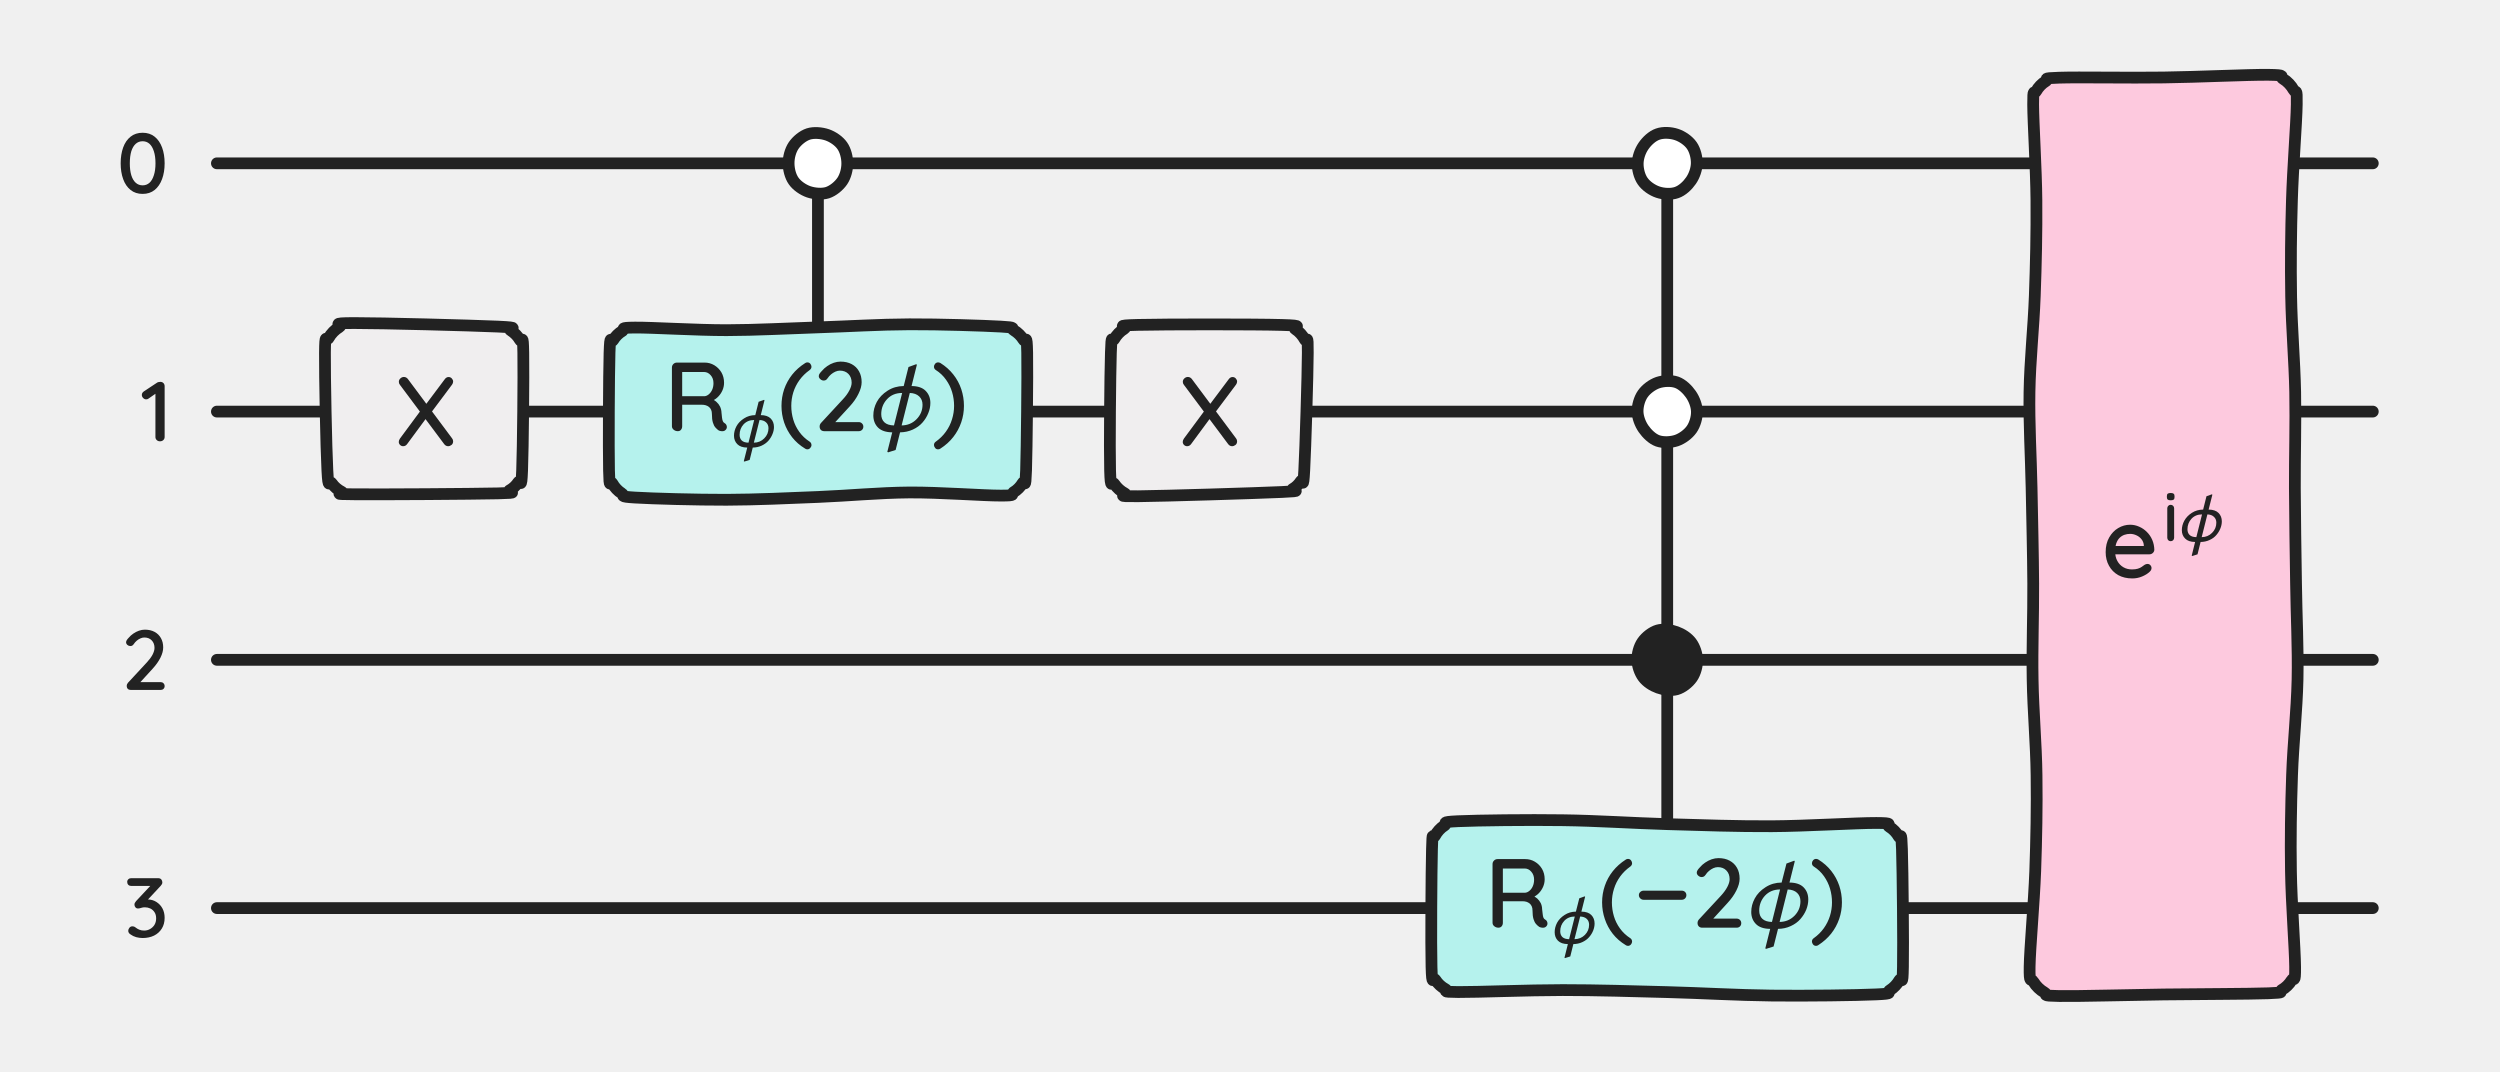
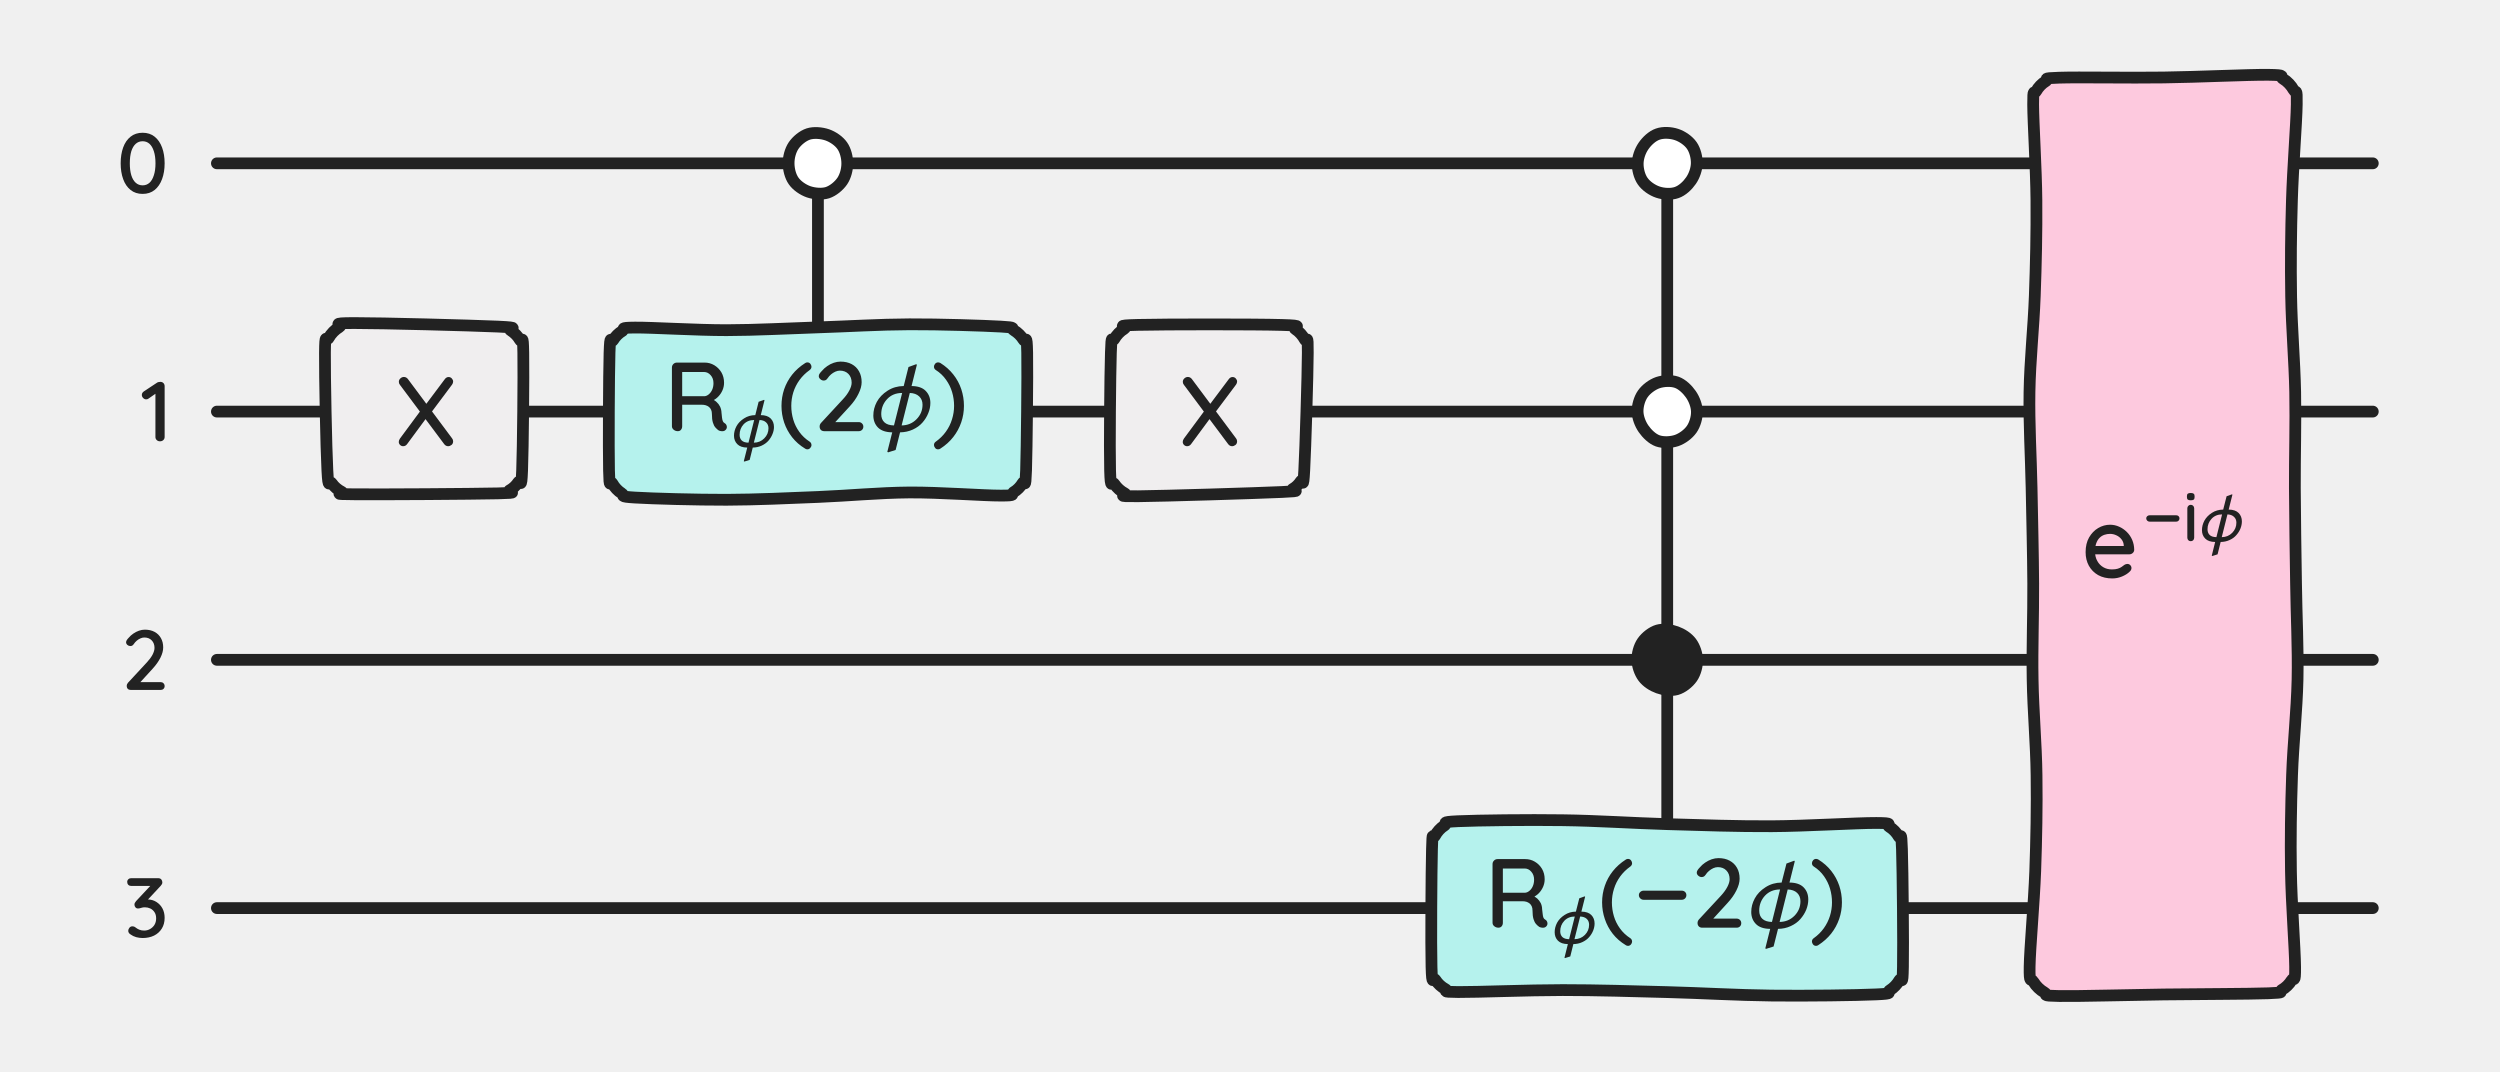
<svg xmlns="http://www.w3.org/2000/svg" viewBox="-33.2 -25 382.67 164" width="382.67" height="164">
  <g stroke-linecap="round" stroke-linejoin="round">
    <path d="M0,0C2.29,0 9.17,0 13.75,0C18.33,0 22.92,0 27.5,0C32.08,0 36.67,0 41.25,0C45.83,0 50.42,0 55,0C59.58,0 64.17,0 68.75,0C73.33,0 77.92,0 82.5,0C87.08,0 91.67,0 96.25,0C100.83,0 105.42,0 110,0C114.58,0 119.17,0 123.75,0C128.33,0 132.92,0 137.5,0C142.08,0 146.67,0 151.25,0C155.83,0 160.42,0 165,0C169.58,0 174.17,0 178.75,0C183.33,0 187.92,0 192.5,0C197.08,0 201.67,0 206.25,0C210.83,0 215.42,0 220,0C224.58,0 229.17,0 233.75,0C238.33,0 242.92,0 247.5,0C252.08,0 256.67,0 261.25,0C265.83,0 270.42,0 275,0C279.58,0 284.17,0 288.75,0C293.33,0 297.92,0 302.5,0C307.08,0 311.67,0 316.25,0C320.83,0 327.71,0 330,0" fill="none" stroke="#222222" stroke-width="1.8" />
    <path d="M0,38C2.29,38 9.17,38 13.75,38C18.33,38 22.92,38 27.5,38C32.08,38 36.67,38 41.25,38C45.83,38 50.42,38 55,38C59.58,38 64.17,38 68.75,38C73.33,38 77.92,38 82.5,38C87.08,38 91.67,38 96.25,38C100.83,38 105.42,38 110,38C114.58,38 119.17,38 123.75,38C128.33,38 132.92,38 137.5,38C142.08,38 146.67,38 151.25,38C155.83,38 160.42,38 165,38C169.58,38 174.17,38 178.75,38C183.33,38 187.92,38 192.5,38C197.08,38 201.67,38 206.25,38C210.83,38 215.42,38 220,38C224.58,38 229.17,38 233.75,38C238.33,38 242.92,38 247.5,38C252.08,38 256.67,38 261.25,38C265.83,38 270.42,38 275,38C279.58,38 284.17,38 288.75,38C293.33,38 297.92,38 302.5,38C307.08,38 311.67,38 316.25,38C320.83,38 327.71,38 330,38" fill="none" stroke="#222222" stroke-width="1.8" />
    <path d="M0,76C2.29,76 9.17,76 13.75,76C18.33,76 22.92,76 27.5,76C32.08,76 36.67,76 41.25,76C45.83,76 50.42,76 55,76C59.58,76 64.17,76 68.75,76C73.33,76 77.92,76 82.5,76C87.08,76 91.67,76 96.25,76C100.83,76 105.42,76 110,76C114.58,76 119.17,76 123.75,76C128.33,76 132.92,76 137.5,76C142.08,76 146.67,76 151.25,76C155.83,76 160.42,76 165,76C169.58,76 174.17,76 178.75,76C183.33,76 187.92,76 192.5,76C197.08,76 201.67,76 206.25,76C210.83,76 215.42,76 220,76C224.58,76 229.17,76 233.75,76C238.33,76 242.92,76 247.5,76C252.08,76 256.67,76 261.25,76C265.83,76 270.42,76 275,76C279.58,76 284.17,76 288.75,76C293.33,76 297.92,76 302.5,76C307.08,76 311.67,76 316.25,76C320.83,76 327.71,76 330,76" fill="none" stroke="#222222" stroke-width="1.8" />
    <path d="M0,114C2.29,114 9.17,114 13.75,114C18.33,114 22.92,114 27.5,114C32.08,114 36.67,114 41.25,114C45.83,114 50.42,114 55,114C59.58,114 64.17,114 68.75,114C73.33,114 77.92,114 82.5,114C87.08,114 91.67,114 96.25,114C100.83,114 105.42,114 110,114C114.58,114 119.17,114 123.75,114C128.33,114 132.92,114 137.5,114C142.08,114 146.67,114 151.25,114C155.83,114 160.42,114 165,114C169.58,114 174.17,114 178.75,114C183.33,114 187.92,114 192.5,114C197.08,114 201.67,114 206.25,114C210.83,114 215.42,114 220,114C224.58,114 229.17,114 233.75,114C238.33,114 242.92,114 247.5,114C252.08,114 256.67,114 261.25,114C265.83,114 270.42,114 275,114C279.58,114 284.17,114 288.75,114C293.33,114 297.92,114 302.5,114C307.08,114 311.67,114 316.25,114C320.83,114 327.71,114 330,114" fill="none" stroke="#222222" stroke-width="1.8" />
    <path d="M92,0C92,2.11 92,8.44 92,12.67C92,16.89 92,21.11 92,25.33C92,29.56 92,35.89 92,38" fill="none" stroke="#222222" stroke-width="1.8" />
    <path d="M222,0C222,2.11 222,8.44 222,12.67C222,16.89 222,21.11 222,25.33C222,29.56 222,33.78 222,38C222,42.22 222,46.44 222,50.67C222,54.89 222,59.11 222,63.33C222,67.56 222,71.78 222,76C222,80.22 222,84.44 222,88.67C222,92.89 222,97.11 222,101.33C222,105.56 222,111.89 222,114" fill="none" stroke="#222222" stroke-width="1.8" />
    <path d="M44.98,25.58C45.54,25.92 46.07,26.47 46.39,27.04C46.71,27.61 46.84,25.67 46.9,29C46.96,32.33 46.85,43.7 46.72,47C46.59,50.3 46.46,48.3 46.13,48.81C45.81,49.32 45.3,49.79 44.77,50.07C44.25,50.36 46.96,50.42 43,50.52C39.04,50.61 24.98,50.7 21,50.66C17.02,50.63 19.67,50.57 19.1,50.28C18.54,50 17.95,49.52 17.59,48.97C17.22,48.42 17.08,50.33 16.91,47C16.73,43.67 16.51,32.38 16.54,29C16.57,25.62 16.73,27.4 17.1,26.75C17.46,26.09 18.08,25.45 18.73,25.07C19.38,24.68 16.95,24.46 21,24.45C25.05,24.44 39,24.81 43,24.99C47,25.18 44.41,25.24 44.98,25.58Z" fill="#F0EEEF" stroke="#222222" stroke-width="1.8" />
    <path d="M121.99,25.55C122.57,25.89 123.12,26.43 123.46,27C123.8,27.58 123.96,25.67 124.03,29C124.09,32.33 123.97,43.68 123.86,47C123.74,50.32 123.66,48.37 123.34,48.93C123.02,49.49 122.49,50.03 121.93,50.35C121.38,50.67 122.66,50.86 120,50.86C117.34,50.87 110.67,50.35 106,50.38C101.33,50.42 96.67,50.88 92,51.07C87.33,51.26 82.67,51.48 78,51.5C73.33,51.51 66.67,51.32 64,51.16C61.33,51 62.55,50.88 61.97,50.52C61.39,50.16 60.86,49.59 60.54,49C60.21,48.41 60.09,50.33 60.02,47C59.95,43.67 60,32.32 60.1,29C60.21,25.68 60.32,27.62 60.65,27.07C60.98,26.51 61.51,25.98 62.07,25.66C62.63,25.34 61.35,25.16 64,25.14C66.65,25.12 73.33,25.54 78,25.54C82.67,25.53 87.33,25.26 92,25.11C96.67,24.96 101.33,24.66 106,24.64C110.67,24.62 117.33,24.84 120,24.99C122.67,25.14 121.41,25.22 121.99,25.55Z" fill="#B5F2ED" stroke="#222222" stroke-width="1.8" />
    <path d="M165.08,25.39C165.67,25.76 166.2,26.37 166.52,26.97C166.84,27.57 167,25.66 166.98,29C166.97,32.34 166.62,43.72 166.44,47C166.26,50.28 166.2,48.2 165.9,48.67C165.6,49.15 165.14,49.59 164.65,49.86C164.17,50.13 166.94,50.13 163,50.31C159.06,50.49 145.01,50.92 141,50.96C136.99,50.99 139.57,50.83 138.97,50.52C138.37,50.21 137.76,49.67 137.38,49.09C137.01,48.5 136.81,50.35 136.72,47C136.63,43.65 136.73,32.35 136.84,29C136.94,25.65 137.02,27.51 137.36,26.9C137.7,26.29 138.27,25.69 138.88,25.33C139.49,24.96 136.98,24.83 141,24.73C145.02,24.63 158.99,24.62 163,24.74C167.01,24.85 164.5,25.02 165.08,25.39Z" fill="#F0EEEF" stroke="#222222" stroke-width="1.8" />
    <path d="M255.99,101.55C256.56,101.89 257.1,102.45 257.42,103.03C257.74,103.6 257.82,101.67 257.93,105C258.04,108.33 258.15,119.66 258.08,123C258.02,126.34 257.88,124.45 257.54,125.04C257.2,125.64 256.66,126.22 256.07,126.58C255.48,126.94 257.01,127.08 254,127.21C250.99,127.35 243.33,127.45 238,127.39C232.67,127.33 227.33,127 222,126.86C216.67,126.72 211.33,126.55 206,126.55C200.67,126.55 192.99,126.87 190,126.85C187.01,126.82 188.62,126.7 188.04,126.4C187.46,126.09 186.88,125.57 186.53,125C186.18,124.44 186.01,126.33 185.92,123C185.83,119.67 185.9,108.34 185.99,105C186.07,101.66 186.12,103.55 186.44,102.95C186.76,102.34 187.3,101.73 187.9,101.36C188.49,100.98 186.98,100.84 190,100.7C193.02,100.57 200.67,100.47 206,100.55C211.33,100.62 216.67,100.99 222,101.15C227.33,101.3 232.67,101.5 238,101.47C243.33,101.44 251,100.96 254,100.97C257,100.98 255.42,101.2 255.99,101.55Z" fill="#B5F2ED" stroke="#222222" stroke-width="1.8" />
    <path d="M316.27,-12.93C316.92,-12.55 317.53,-11.89 317.88,-11.24C318.23,-10.58 318.41,-11.82 318.36,-9C318.32,-6.18 317.76,0.78 317.62,5.67C317.47,10.56 317.42,15.44 317.5,20.33C317.58,25.22 318.02,30.11 318.12,35C318.21,39.89 318.05,44.78 318.07,49.67C318.09,54.56 318.18,59.44 318.25,64.33C318.31,69.22 318.58,74.11 318.48,79C318.37,83.89 317.81,88.78 317.64,93.67C317.47,98.56 317.39,103.44 317.47,108.33C317.54,113.22 318.09,120.21 318.11,123C318.13,125.79 317.91,124.47 317.57,125.06C317.22,125.65 316.64,126.21 316.04,126.54C315.45,126.87 317.01,126.92 314,127.04C310.99,127.15 303.33,127.15 298,127.22C292.67,127.29 285.04,127.51 282,127.46C278.96,127.41 280.4,127.28 279.74,126.92C279.08,126.55 278.44,125.93 278.06,125.28C277.68,124.62 277.43,125.82 277.47,123C277.51,120.18 278.15,113.22 278.33,108.33C278.5,103.44 278.6,98.56 278.53,93.67C278.47,88.78 278.01,83.89 277.93,79C277.84,74.11 278.05,69.22 278.02,64.33C277.99,59.44 277.86,54.56 277.77,49.67C277.67,44.78 277.37,39.89 277.45,35C277.53,30.11 278.08,25.22 278.26,20.33C278.44,15.44 278.55,10.56 278.51,5.67C278.47,0.78 278.02,-6.22 278.01,-9C278,-11.78 278.15,-10.44 278.47,-11.04C278.79,-11.63 279.35,-12.22 279.94,-12.57C280.53,-12.91 278.99,-13.02 282,-13.11C285.01,-13.21 292.67,-13.06 298,-13.14C303.33,-13.21 310.95,-13.58 314,-13.55C317.05,-13.51 315.62,-13.32 316.27,-12.93Z" fill="#FDC9DE" stroke="#222222" stroke-width="1.8" />
    <path d="M95.73,2.71C95.22,3.46 94.32,4.21 93.46,4.49C92.6,4.76 91.45,4.65 90.58,4.36C89.72,4.06 88.79,3.43 88.28,2.7C87.77,1.98 87.51,0.9 87.51,0C87.5,-0.9 87.77,-1.96 88.27,-2.71C88.78,-3.46 89.68,-4.21 90.54,-4.49C91.4,-4.76 92.55,-4.65 93.42,-4.36C94.28,-4.06 95.21,-3.43 95.72,-2.7C96.23,-1.98 96.49,-0.9 96.49,0C96.5,0.9 96.23,1.96 95.73,2.71Z" fill="#FFFFFF" stroke="#222222" stroke-width="1.8" />
    <path d="M225.64,2.64C225.13,3.39 224.3,4.18 223.45,4.47C222.61,4.77 221.44,4.7 220.57,4.41C219.7,4.12 218.75,3.47 218.24,2.73C217.73,2 217.46,0.9 217.48,0C217.5,-0.9 217.85,-1.9 218.36,-2.64C218.87,-3.39 219.7,-4.18 220.55,-4.47C221.39,-4.77 222.56,-4.7 223.43,-4.41C224.3,-4.12 225.25,-3.47 225.76,-2.73C226.27,-2 226.54,-0.9 226.52,0C226.5,0.9 226.15,1.9 225.64,2.64Z" fill="#FFFFFF" stroke="#222222" stroke-width="1.8" />
    <path d="M225.74,40.71C225.22,41.45 224.3,42.13 223.44,42.43C222.57,42.72 221.39,42.78 220.54,42.48C219.7,42.18 218.89,41.38 218.37,40.63C217.86,39.89 217.48,38.89 217.46,38C217.44,37.11 217.75,36.02 218.26,35.29C218.78,34.55 219.7,33.87 220.56,33.57C221.43,33.28 222.61,33.22 223.46,33.52C224.3,33.82 225.11,34.62 225.63,35.37C226.14,36.11 226.52,37.11 226.54,38C226.56,38.89 226.25,39.98 225.74,40.71Z" fill="#FFFFFF" stroke="#222222" stroke-width="1.8" />
    <path d="M225.79,78.75C225.27,79.5 224.32,80.25 223.46,80.5C222.6,80.75 221.47,80.57 220.61,80.26C219.76,79.96 218.86,79.38 218.33,78.67C217.8,77.96 217.45,76.9 217.43,76C217.41,75.1 217.69,74 218.21,73.25C218.73,72.5 219.68,71.75 220.54,71.5C221.4,71.25 222.53,71.43 223.39,71.74C224.24,72.04 225.14,72.62 225.67,73.33C226.2,74.04 226.55,75.1 226.57,76C226.59,76.9 226.31,78 225.79,78.75Z" fill="#222222" stroke="#222222" stroke-width="1.8" />
    <path d="M-11.37,4.68Q-12.46,4.68 -13.21,4.08Q-13.97,3.47 -14.35,2.41Q-14.73,1.35 -14.73,0Q-14.73,-1.36 -14.35,-2.42Q-13.97,-3.48 -13.21,-4.08Q-12.46,-4.68 -11.37,-4.68Q-10.28,-4.68 -9.53,-4.08Q-8.78,-3.48 -8.39,-2.42Q-8,-1.36 -8,0Q-8,1.35 -8.39,2.41Q-8.78,3.47 -9.53,4.08Q-10.28,4.68 -11.37,4.68ZM-11.37,3.37Q-10.76,3.37 -10.32,2.98Q-9.89,2.59 -9.65,1.83Q-9.4,1.08 -9.4,0Q-9.4,-1.09 -9.65,-1.85Q-9.89,-2.6 -10.32,-2.99Q-10.76,-3.38 -11.37,-3.38Q-11.98,-3.38 -12.42,-2.99Q-12.86,-2.6 -13.1,-1.85Q-13.33,-1.09 -13.33,0Q-13.33,1.08 -13.1,1.83Q-12.86,2.59 -12.42,2.98Q-11.98,3.37 -11.37,3.37Z" fill="#222222" stroke="none" />
    <path d="M-8.71,42.55Q-9.02,42.55 -9.21,42.36Q-9.41,42.17 -9.41,41.89L-9.41,34.92L-9.23,35.15L-10.45,36Q-10.6,36.13 -10.82,36.13Q-11.08,36.13 -11.28,35.93Q-11.49,35.72 -11.49,35.45Q-11.49,35.11 -11.15,34.89L-9.17,33.58Q-9.05,33.5 -8.92,33.48Q-8.78,33.45 -8.66,33.45Q-8.37,33.45 -8.18,33.64Q-8,33.83 -8,34.11L-8,41.89Q-8,42.17 -8.2,42.36Q-8.4,42.55 -8.71,42.55Z" fill="#222222" stroke="none" />
    <path d="M-8.61,79.41Q-8.35,79.41 -8.18,79.58Q-8,79.76 -8,80.02Q-8,80.28 -8.18,80.45Q-8.35,80.61 -8.61,80.61L-13.17,80.61Q-13.46,80.61 -13.63,80.45Q-13.8,80.28 -13.8,79.99Q-13.8,79.73 -13.62,79.52L-10.72,76.39Q-10.16,75.79 -9.85,75.21Q-9.55,74.62 -9.55,74.18Q-9.55,73.46 -9.98,73.02Q-10.4,72.58 -11.11,72.58Q-11.41,72.58 -11.71,72.72Q-12.02,72.85 -12.28,73.08Q-12.55,73.31 -12.74,73.61Q-12.87,73.79 -13,73.84Q-13.13,73.89 -13.25,73.89Q-13.5,73.89 -13.7,73.72Q-13.9,73.54 -13.9,73.31Q-13.9,73.13 -13.78,72.96Q-13.67,72.79 -13.49,72.61Q-13.2,72.26 -12.79,71.98Q-12.38,71.7 -11.93,71.54Q-11.47,71.38 -11.03,71.38Q-10.17,71.38 -9.54,71.72Q-8.91,72.06 -8.57,72.67Q-8.22,73.28 -8.22,74.11Q-8.22,74.82 -8.64,75.67Q-9.07,76.52 -9.82,77.34L-11.83,79.54L-11.98,79.41L-8.61,79.41Z" fill="#222222" stroke="none" />
    <path d="M-12.94,116.79Q-12.84,116.79 -12.72,116.82Q-12.6,116.85 -12.46,116.96Q-12.22,117.16 -11.89,117.3Q-11.56,117.44 -11.13,117.44Q-10.65,117.44 -10.24,117.21Q-9.82,116.98 -9.56,116.57Q-9.3,116.15 -9.3,115.58Q-9.3,115 -9.55,114.63Q-9.8,114.25 -10.19,114.06Q-10.58,113.88 -11,113.88Q-11.25,113.88 -11.42,113.92Q-11.59,113.97 -11.75,114.01Q-11.9,114.06 -12.08,114.06Q-12.33,114.06 -12.47,113.88Q-12.62,113.71 -12.62,113.46Q-12.62,113.31 -12.55,113.19Q-12.48,113.07 -12.37,112.93L-9.96,110.35L-9.68,110.61L-13.12,110.61Q-13.38,110.61 -13.56,110.44Q-13.73,110.26 -13.73,110Q-13.73,109.75 -13.56,109.59Q-13.38,109.42 -13.12,109.42L-9.02,109.42Q-8.68,109.42 -8.51,109.61Q-8.35,109.81 -8.35,110.07Q-8.35,110.21 -8.42,110.34Q-8.5,110.47 -8.6,110.59L-11.02,113.19L-11.34,112.84Q-11.24,112.79 -10.99,112.73Q-10.74,112.68 -10.59,112.68Q-9.85,112.68 -9.26,113.06Q-8.66,113.44 -8.33,114.06Q-8,114.69 -8,115.49Q-8,116.44 -8.43,117.13Q-8.86,117.83 -9.62,118.21Q-10.38,118.58 -11.37,118.58Q-11.86,118.58 -12.35,118.45Q-12.84,118.31 -13.19,118.05Q-13.41,117.92 -13.49,117.77Q-13.57,117.62 -13.57,117.48Q-13.57,117.23 -13.39,117.01Q-13.21,116.79 -12.94,116.79Z" fill="#222222" stroke="none" />
    <path d="M35.46,32.71Q35.76,32.71 35.96,32.93Q36.16,33.15 36.16,33.4Q36.16,33.64 36,33.87L32.85,38.08L31.99,36.9L34.86,33.07Q35.11,32.71 35.46,32.71ZM28.62,32.7Q28.98,32.7 29.23,33.01L36,42.1Q36.16,42.3 36.16,42.55Q36.16,42.91 35.91,43.11Q35.65,43.3 35.4,43.3Q35.04,43.3 34.8,42.99L28.02,33.91Q27.85,33.7 27.85,33.46Q27.85,33.13 28.09,32.92Q28.33,32.7 28.62,32.7ZM28.51,43.3Q28.23,43.3 28.03,43.1Q27.84,42.9 27.84,42.64Q27.84,42.39 28.02,42.13L31.2,37.83L32.02,39.04L29.13,42.96Q28.89,43.3 28.51,43.3Z" fill="#222222" stroke="none" />
    <path d="M70.55,41Q70.19,41 69.92,40.78Q69.65,40.56 69.65,40.24L69.65,31.27Q69.65,30.94 69.87,30.72Q70.1,30.5 70.42,30.5L74.65,30.5Q75.45,30.5 76.13,30.9Q76.8,31.3 77.22,31.99Q77.63,32.69 77.63,33.59Q77.63,34.19 77.39,34.74Q77.15,35.29 76.74,35.71Q76.34,36.13 75.83,36.34L75.67,36.05Q76.13,36.21 76.47,36.52Q76.82,36.83 77.02,37.24Q77.22,37.66 77.24,38.18Q77.29,38.65 77.32,38.95Q77.36,39.26 77.44,39.46Q77.51,39.65 77.7,39.76Q77.97,39.91 78.04,40.21Q78.11,40.51 77.92,40.75Q77.78,40.93 77.58,40.98Q77.37,41.03 77.16,40.99Q76.95,40.96 76.8,40.88Q76.57,40.73 76.32,40.45Q76.07,40.18 75.92,39.68Q75.77,39.19 75.77,38.38Q75.77,38 75.65,37.73Q75.53,37.46 75.32,37.29Q75.11,37.12 74.82,37.03Q74.54,36.95 74.2,36.95L71.02,36.95L71.22,36.65L71.22,40.24Q71.22,40.56 71.04,40.78Q70.87,41 70.55,41ZM71.03,35.65L74.62,35.65Q74.96,35.63 75.28,35.37Q75.6,35.11 75.81,34.66Q76.01,34.21 76.01,33.64Q76.01,32.91 75.58,32.43Q75.15,31.94 74.57,31.94L71.06,31.94L71.22,31.55L71.22,35.96L71.03,35.65ZM83.82,36.27L83.25,38.54Q84.27,38.55 84.77,39.06Q85.27,39.57 85.27,40.36Q85.27,40.9 85.04,41.45Q84.82,42 84.42,42.46Q84.01,42.92 83.39,43.21Q82.77,43.5 82.02,43.51L81.55,45.4L80.74,45.65L80.65,45.6L81.18,43.51Q80.16,43.5 79.66,42.99Q79.15,42.48 79.15,41.69Q79.15,40.95 79.53,40.24Q79.91,39.54 80.68,39.05Q81.44,38.55 82.41,38.54L82.92,36.5L83.76,36.2L83.82,36.27ZM83.06,39.29L82.19,42.76Q83.14,42.75 83.78,42.1Q84.43,41.45 84.43,40.55Q84.43,39.99 84.06,39.65Q83.7,39.31 83.06,39.29ZM81.37,42.76L82.24,39.29Q81.24,39.29 80.62,39.95Q80.01,40.62 80.01,41.55Q80.01,42.11 80.34,42.43Q80.68,42.75 81.37,42.76ZM90.38,43.78Q90.19,43.78 90.04,43.67Q88.85,42.95 88.05,41.93Q87.25,40.91 86.83,39.68Q86.42,38.45 86.42,37.13Q86.42,35.8 86.83,34.58Q87.25,33.37 88.05,32.35Q88.86,31.33 90.04,30.58Q90.19,30.47 90.38,30.47Q90.68,30.47 90.85,30.7Q91.01,30.92 91.01,31.13Q91.01,31.43 90.74,31.64Q89.81,32.3 89.18,33.17Q88.55,34.04 88.23,35.05Q87.92,36.06 87.92,37.13Q87.92,38.2 88.22,39.22Q88.52,40.24 89.15,41.11Q89.78,41.99 90.74,42.61Q91.01,42.8 91.01,43.13Q91.01,43.36 90.83,43.56Q90.65,43.78 90.38,43.78ZM98.24,39.61Q98.54,39.61 98.74,39.81Q98.95,40.01 98.95,40.31Q98.95,40.61 98.74,40.81Q98.54,41 98.24,41L92.98,41Q92.65,41 92.45,40.81Q92.26,40.61 92.26,40.28Q92.26,39.98 92.47,39.74L95.81,36.13Q96.46,35.44 96.81,34.76Q97.16,34.09 97.16,33.58Q97.16,32.75 96.67,32.24Q96.17,31.73 95.36,31.73Q95.02,31.73 94.66,31.89Q94.31,32.05 94,32.31Q93.7,32.57 93.47,32.91Q93.32,33.13 93.17,33.19Q93.02,33.25 92.88,33.25Q92.6,33.25 92.37,33.04Q92.13,32.84 92.13,32.57Q92.13,32.36 92.27,32.17Q92.41,31.97 92.62,31.76Q92.95,31.36 93.42,31.04Q93.89,30.71 94.42,30.53Q94.94,30.35 95.45,30.35Q96.44,30.35 97.17,30.74Q97.9,31.13 98.29,31.84Q98.69,32.54 98.69,33.5Q98.69,34.31 98.2,35.29Q97.72,36.28 96.85,37.22L94.52,39.76L94.36,39.61L98.24,39.61ZM107.14,30.85L106.33,34.09Q107.78,34.1 108.49,34.83Q109.21,35.56 109.21,36.68Q109.21,37.46 108.89,38.24Q108.58,39.02 108,39.68Q107.42,40.34 106.53,40.75Q105.64,41.16 104.57,41.18L103.89,43.88L102.74,44.24L102.62,44.16L103.37,41.18Q101.92,41.16 101.19,40.44Q100.48,39.71 100.48,38.59Q100.48,37.52 101.01,36.52Q101.56,35.51 102.65,34.81Q103.74,34.1 105.13,34.09L105.86,31.18L107.06,30.74L107.14,30.85ZM106.06,35.15L104.81,40.12Q106.18,40.1 107.09,39.17Q108.01,38.24 108.01,36.95Q108.01,36.16 107.49,35.67Q106.97,35.18 106.06,35.15ZM103.64,40.12L104.89,35.15Q103.46,35.15 102.58,36.1Q101.69,37.06 101.69,38.39Q101.69,39.19 102.17,39.64Q102.65,40.1 103.64,40.12ZM110.39,43.78Q110.09,43.78 109.93,43.55Q109.76,43.33 109.76,43.12Q109.76,42.8 110.03,42.61Q110.96,41.95 111.58,41.08Q112.21,40.21 112.52,39.19Q112.84,38.18 112.84,37.12Q112.84,36.05 112.54,35.03Q112.24,34.01 111.61,33.13Q110.99,32.24 110.03,31.63Q109.76,31.45 109.76,31.12Q109.76,30.89 109.94,30.68Q110.12,30.47 110.39,30.47Q110.57,30.47 110.74,30.56Q111.92,31.3 112.72,32.32Q113.53,33.34 113.94,34.57Q114.35,35.8 114.35,37.12Q114.35,38.44 113.93,39.66Q113.51,40.88 112.71,41.9Q111.91,42.92 110.74,43.67Q110.59,43.78 110.39,43.78Z" fill="#222222" stroke="none" />
    <path d="M155.46,32.71Q155.76,32.71 155.96,32.93Q156.16,33.15 156.16,33.4Q156.16,33.64 156,33.87L152.85,38.08L151.99,36.9L154.86,33.07Q155.11,32.71 155.46,32.71ZM148.62,32.7Q148.98,32.7 149.23,33.01L156,42.1Q156.16,42.3 156.16,42.55Q156.16,42.91 155.91,43.11Q155.65,43.3 155.4,43.3Q155.04,43.3 154.8,42.99L148.02,33.91Q147.85,33.7 147.85,33.46Q147.85,33.13 148.09,32.92Q148.33,32.7 148.62,32.7ZM148.51,43.3Q148.23,43.3 148.03,43.1Q147.84,42.9 147.84,42.64Q147.84,42.39 148.02,42.13L151.2,37.83L152.02,39.04L149.13,42.96Q148.89,43.3 148.51,43.3Z" fill="#222222" stroke="none" />
    <path d="M196.16,117Q195.8,117 195.53,116.78Q195.26,116.57 195.26,116.24L195.26,107.27Q195.26,106.94 195.49,106.72Q195.71,106.5 196.03,106.5L200.26,106.5Q201.07,106.5 201.74,106.9Q202.42,107.3 202.83,107.99Q203.24,108.69 203.24,109.59Q203.24,110.19 203,110.74Q202.76,111.29 202.36,111.71Q201.95,112.13 201.44,112.34L201.28,112.05Q201.74,112.22 202.09,112.52Q202.43,112.83 202.64,113.24Q202.84,113.66 202.85,114.18Q202.9,114.65 202.94,114.95Q202.97,115.26 203.05,115.46Q203.12,115.65 203.32,115.76Q203.59,115.91 203.65,116.21Q203.72,116.51 203.53,116.75Q203.39,116.93 203.19,116.98Q202.99,117.03 202.78,116.99Q202.57,116.96 202.42,116.88Q202.18,116.73 201.93,116.45Q201.68,116.18 201.53,115.68Q201.38,115.19 201.38,114.38Q201.38,114 201.26,113.73Q201.14,113.46 200.93,113.29Q200.72,113.12 200.44,113.03Q200.15,112.95 199.81,112.95L196.63,112.95L196.84,112.65L196.84,116.24Q196.84,116.57 196.66,116.78Q196.48,117 196.16,117ZM196.64,111.65L200.23,111.65Q200.57,111.63 200.89,111.37Q201.22,111.11 201.42,110.66Q201.62,110.21 201.62,109.64Q201.62,108.92 201.19,108.43Q200.77,107.94 200.18,107.94L196.67,107.94L196.84,107.55L196.84,111.96L196.64,111.65ZM209.43,112.27L208.86,114.54Q209.88,114.55 210.38,115.06Q210.88,115.57 210.88,116.36Q210.88,116.9 210.66,117.45Q210.44,118 210.03,118.46Q209.63,118.92 209,119.21Q208.38,119.5 207.63,119.51L207.16,121.4L206.35,121.65L206.27,121.6L206.79,119.51Q205.78,119.5 205.27,118.99Q204.77,118.48 204.77,117.69Q204.77,116.95 205.14,116.24Q205.52,115.54 206.29,115.05Q207.05,114.55 208.02,114.54L208.54,112.5L209.38,112.2L209.43,112.27ZM208.67,115.29L207.8,118.76Q208.76,118.75 209.4,118.1Q210.04,117.45 210.04,116.55Q210.04,115.99 209.68,115.65Q209.31,115.31 208.67,115.29ZM206.98,118.76L207.85,115.29Q206.86,115.29 206.24,115.95Q205.62,116.62 205.62,117.55Q205.62,118.11 205.95,118.43Q206.29,118.75 206.98,118.76ZM215.99,119.78Q215.8,119.78 215.65,119.67Q214.46,118.95 213.66,117.93Q212.86,116.91 212.45,115.68Q212.03,114.45 212.03,113.13Q212.03,111.8 212.45,110.58Q212.86,109.37 213.67,108.35Q214.48,107.33 215.65,106.58Q215.8,106.47 215.99,106.47Q216.29,106.47 216.46,106.7Q216.62,106.92 216.62,107.13Q216.62,107.43 216.35,107.64Q215.42,108.3 214.79,109.17Q214.16,110.04 213.85,111.05Q213.53,112.07 213.53,113.13Q213.53,114.2 213.83,115.22Q214.13,116.24 214.76,117.11Q215.39,117.99 216.35,118.61Q216.62,118.8 216.62,119.13Q216.62,119.36 216.44,119.57Q216.26,119.78 215.99,119.78ZM218.41,112.73Q218.09,112.73 217.88,112.52Q217.66,112.31 217.66,112.01Q217.66,111.72 217.88,111.53Q218.09,111.33 218.41,111.33L224.2,111.33Q224.53,111.33 224.73,111.53Q224.93,111.72 224.93,112.02Q224.93,112.31 224.73,112.52Q224.53,112.73 224.2,112.73L218.41,112.73ZM232.63,115.61Q232.93,115.61 233.13,115.81Q233.33,116.01 233.33,116.31Q233.33,116.61 233.13,116.81Q232.93,117 232.63,117L227.36,117Q227.03,117 226.84,116.81Q226.64,116.61 226.64,116.28Q226.64,115.98 226.85,115.74L230.2,112.13Q230.84,111.44 231.2,110.76Q231.55,110.09 231.55,109.58Q231.55,108.75 231.05,108.24Q230.56,107.73 229.75,107.73Q229.4,107.73 229.05,107.89Q228.7,108.05 228.39,108.31Q228.08,108.57 227.86,108.92Q227.71,109.13 227.56,109.19Q227.41,109.25 227.27,109.25Q226.99,109.25 226.75,109.04Q226.52,108.84 226.52,108.57Q226.52,108.36 226.66,108.17Q226.79,107.97 227,107.76Q227.33,107.36 227.8,107.04Q228.28,106.71 228.8,106.53Q229.33,106.35 229.84,106.35Q230.83,106.35 231.55,106.74Q232.28,107.13 232.68,107.84Q233.08,108.54 233.08,109.5Q233.08,110.31 232.59,111.29Q232.1,112.28 231.23,113.22L228.91,115.76L228.74,115.61L232.63,115.61ZM241.52,106.85L240.71,110.09Q242.17,110.1 242.88,110.83Q243.59,111.56 243.59,112.68Q243.59,113.46 243.28,114.24Q242.96,115.02 242.38,115.68Q241.81,116.34 240.91,116.75Q240.02,117.17 238.96,117.18L238.28,119.88L237.13,120.24L237.01,120.17L237.76,117.18Q236.3,117.17 235.58,116.44Q234.86,115.71 234.86,114.59Q234.86,113.52 235.4,112.52Q235.94,111.51 237.04,110.81Q238.13,110.1 239.51,110.09L240.25,107.18L241.45,106.74L241.52,106.85ZM240.44,111.15L239.2,116.12Q240.56,116.1 241.48,115.17Q242.39,114.24 242.39,112.95Q242.39,112.16 241.88,111.67Q241.36,111.18 240.44,111.15ZM238.03,116.12L239.27,111.15Q237.85,111.15 236.96,112.1Q236.08,113.06 236.08,114.39Q236.08,115.19 236.56,115.64Q237.04,116.1 238.03,116.12ZM244.78,119.78Q244.48,119.78 244.31,119.55Q244.15,119.33 244.15,119.12Q244.15,118.8 244.42,118.61Q245.35,117.95 245.97,117.08Q246.59,116.21 246.91,115.19Q247.22,114.18 247.22,113.12Q247.22,112.05 246.92,111.03Q246.62,110.01 246,109.13Q245.38,108.24 244.42,107.63Q244.15,107.45 244.15,107.12Q244.15,106.89 244.33,106.68Q244.51,106.47 244.78,106.47Q244.96,106.47 245.12,106.56Q246.31,107.3 247.11,108.32Q247.91,109.34 248.33,110.57Q248.74,111.8 248.74,113.12Q248.74,114.44 248.32,115.66Q247.9,116.88 247.1,117.9Q246.29,118.92 245.12,119.67Q244.97,119.78 244.78,119.78Z" fill="#222222" stroke="none" />
-     <path d="M293.19,63.54Q291.95,63.54 291.03,63.03Q290.12,62.51 289.62,61.6Q289.11,60.69 289.11,59.52Q289.11,58.2 289.65,57.27Q290.18,56.33 291.03,55.83Q291.89,55.32 292.85,55.32Q293.58,55.32 294.24,55.62Q294.91,55.91 295.42,56.43Q295.94,56.94 296.24,57.64Q296.54,58.34 296.56,59.16Q296.54,59.46 296.31,59.66Q296.09,59.85 295.79,59.85L289.96,59.85L289.59,58.58L295.23,58.58L294.95,58.85L294.95,58.47Q294.92,57.95 294.6,57.55Q294.29,57.15 293.82,56.94Q293.36,56.72 292.85,56.72Q292.4,56.72 291.99,56.86Q291.58,57 291.25,57.32Q290.93,57.63 290.74,58.15Q290.56,58.67 290.56,59.43Q290.56,60.26 290.9,60.87Q291.24,61.49 291.83,61.83Q292.41,62.16 293.12,62.16Q293.68,62.16 294.03,62.05Q294.39,61.94 294.63,61.77Q294.88,61.61 295.06,61.46Q295.28,61.32 295.51,61.32Q295.78,61.32 295.95,61.51Q296.13,61.7 296.13,61.95Q296.13,62.28 295.81,62.55Q295.4,62.94 294.69,63.24Q293.98,63.54 293.19,63.54ZM299.59,57.3Q299.59,57.53 299.44,57.69Q299.29,57.84 299.06,57.84Q298.84,57.84 298.69,57.69Q298.54,57.53 298.54,57.3L298.54,52.81Q298.54,52.58 298.69,52.43Q298.84,52.27 299.06,52.27Q299.29,52.27 299.44,52.43Q299.59,52.58 299.59,52.81L299.59,57.3ZM299.05,51.58Q298.75,51.58 298.61,51.47Q298.48,51.36 298.48,51.1L298.48,50.93Q298.48,50.67 298.62,50.56Q298.77,50.46 299.06,50.46Q299.38,50.46 299.51,50.57Q299.65,50.68 299.65,50.93L299.65,51.1Q299.65,51.37 299.51,51.48Q299.37,51.58 299.05,51.58ZM305.44,50.73L304.87,53Q305.89,53.01 306.39,53.52Q306.89,54.03 306.89,54.81Q306.89,55.36 306.66,55.91Q306.44,56.45 306.04,56.91Q305.64,57.38 305.01,57.66Q304.39,57.95 303.64,57.96L303.17,59.85L302.36,60.11L302.28,60.05L302.8,57.96Q301.78,57.95 301.28,57.44Q300.77,56.94 300.77,56.15Q300.77,55.4 301.15,54.7Q301.53,54 302.3,53.5Q303.06,53.01 304.03,53L304.54,50.96L305.38,50.66L305.44,50.73ZM304.68,53.74L303.81,57.22Q304.76,57.21 305.4,56.56Q306.05,55.91 306.05,55Q306.05,54.45 305.68,54.11Q305.32,53.76 304.68,53.74ZM302.99,57.22L303.86,53.74Q302.86,53.74 302.24,54.41Q301.63,55.08 301.63,56.01Q301.63,56.57 301.96,56.89Q302.3,57.21 302.99,57.22Z" fill="#222222" stroke="none" />
+     <path d="M290.12,63.54Q288.88,63.54 287.96,63.03Q287.05,62.51 286.54,61.6Q286.04,60.69 286.04,59.52Q286.04,58.2 286.57,57.27Q287.11,56.33 287.96,55.83Q288.82,55.32 289.78,55.32Q290.51,55.32 291.17,55.62Q291.83,55.91 292.35,56.43Q292.87,56.94 293.17,57.64Q293.47,58.34 293.48,59.16Q293.47,59.46 293.24,59.66Q293.02,59.85 292.72,59.85L286.88,59.85L286.52,58.58L292.16,58.58L291.88,58.85L291.88,58.47Q291.85,57.95 291.53,57.55Q291.22,57.15 290.75,56.94Q290.29,56.72 289.78,56.72Q289.33,56.72 288.92,56.86Q288.5,57 288.18,57.32Q287.86,57.63 287.67,58.15Q287.48,58.67 287.48,59.43Q287.48,60.26 287.83,60.87Q288.17,61.49 288.76,61.83Q289.34,62.16 290.05,62.16Q290.6,62.16 290.96,62.05Q291.32,61.94 291.56,61.77Q291.8,61.61 291.98,61.46Q292.21,61.32 292.43,61.32Q292.7,61.32 292.88,61.51Q293.06,61.7 293.06,61.95Q293.06,62.28 292.73,62.55Q292.33,62.94 291.62,63.24Q290.9,63.54 290.12,63.54ZM295.85,54.85Q295.63,54.85 295.47,54.7Q295.32,54.55 295.32,54.34Q295.32,54.14 295.47,54.01Q295.63,53.87 295.85,53.87L299.9,53.87Q300.13,53.87 300.27,54.01Q300.41,54.14 300.41,54.35Q300.41,54.55 300.27,54.7Q300.13,54.85 299.9,54.85L295.85,54.85ZM302.66,57.3Q302.66,57.53 302.51,57.69Q302.36,57.84 302.14,57.84Q301.91,57.84 301.76,57.69Q301.61,57.53 301.61,57.3L301.61,52.81Q301.61,52.58 301.76,52.43Q301.91,52.27 302.14,52.27Q302.36,52.27 302.51,52.43Q302.66,52.58 302.66,52.81L302.66,57.3ZM302.12,51.58Q301.82,51.58 301.68,51.47Q301.55,51.36 301.55,51.1L301.55,50.93Q301.55,50.67 301.69,50.56Q301.84,50.46 302.13,50.46Q302.45,50.46 302.58,50.57Q302.72,50.68 302.72,50.93L302.72,51.1Q302.72,51.37 302.58,51.48Q302.44,51.58 302.12,51.58ZM308.51,50.73L307.94,53Q308.96,53.01 309.46,53.52Q309.96,54.03 309.96,54.81Q309.96,55.36 309.74,55.91Q309.52,56.45 309.11,56.91Q308.71,57.38 308.08,57.66Q307.46,57.95 306.71,57.96L306.24,59.85L305.43,60.11L305.35,60.05L305.87,57.96Q304.85,57.95 304.35,57.44Q303.85,56.94 303.85,56.15Q303.85,55.4 304.22,54.7Q304.6,54 305.37,53.5Q306.13,53.01 307.1,53L307.62,50.96L308.46,50.66L308.51,50.73ZM307.75,53.74L306.88,57.22Q307.84,57.21 308.48,56.56Q309.12,55.91 309.12,55Q309.12,54.45 308.75,54.11Q308.39,53.76 307.75,53.74ZM306.06,57.22L306.93,53.74Q305.94,53.74 305.32,54.41Q304.7,55.08 304.7,56.01Q304.7,56.57 305.03,56.89Q305.37,57.21 306.06,57.22Z" fill="#222222" stroke="none" />
  </g>
</svg>
